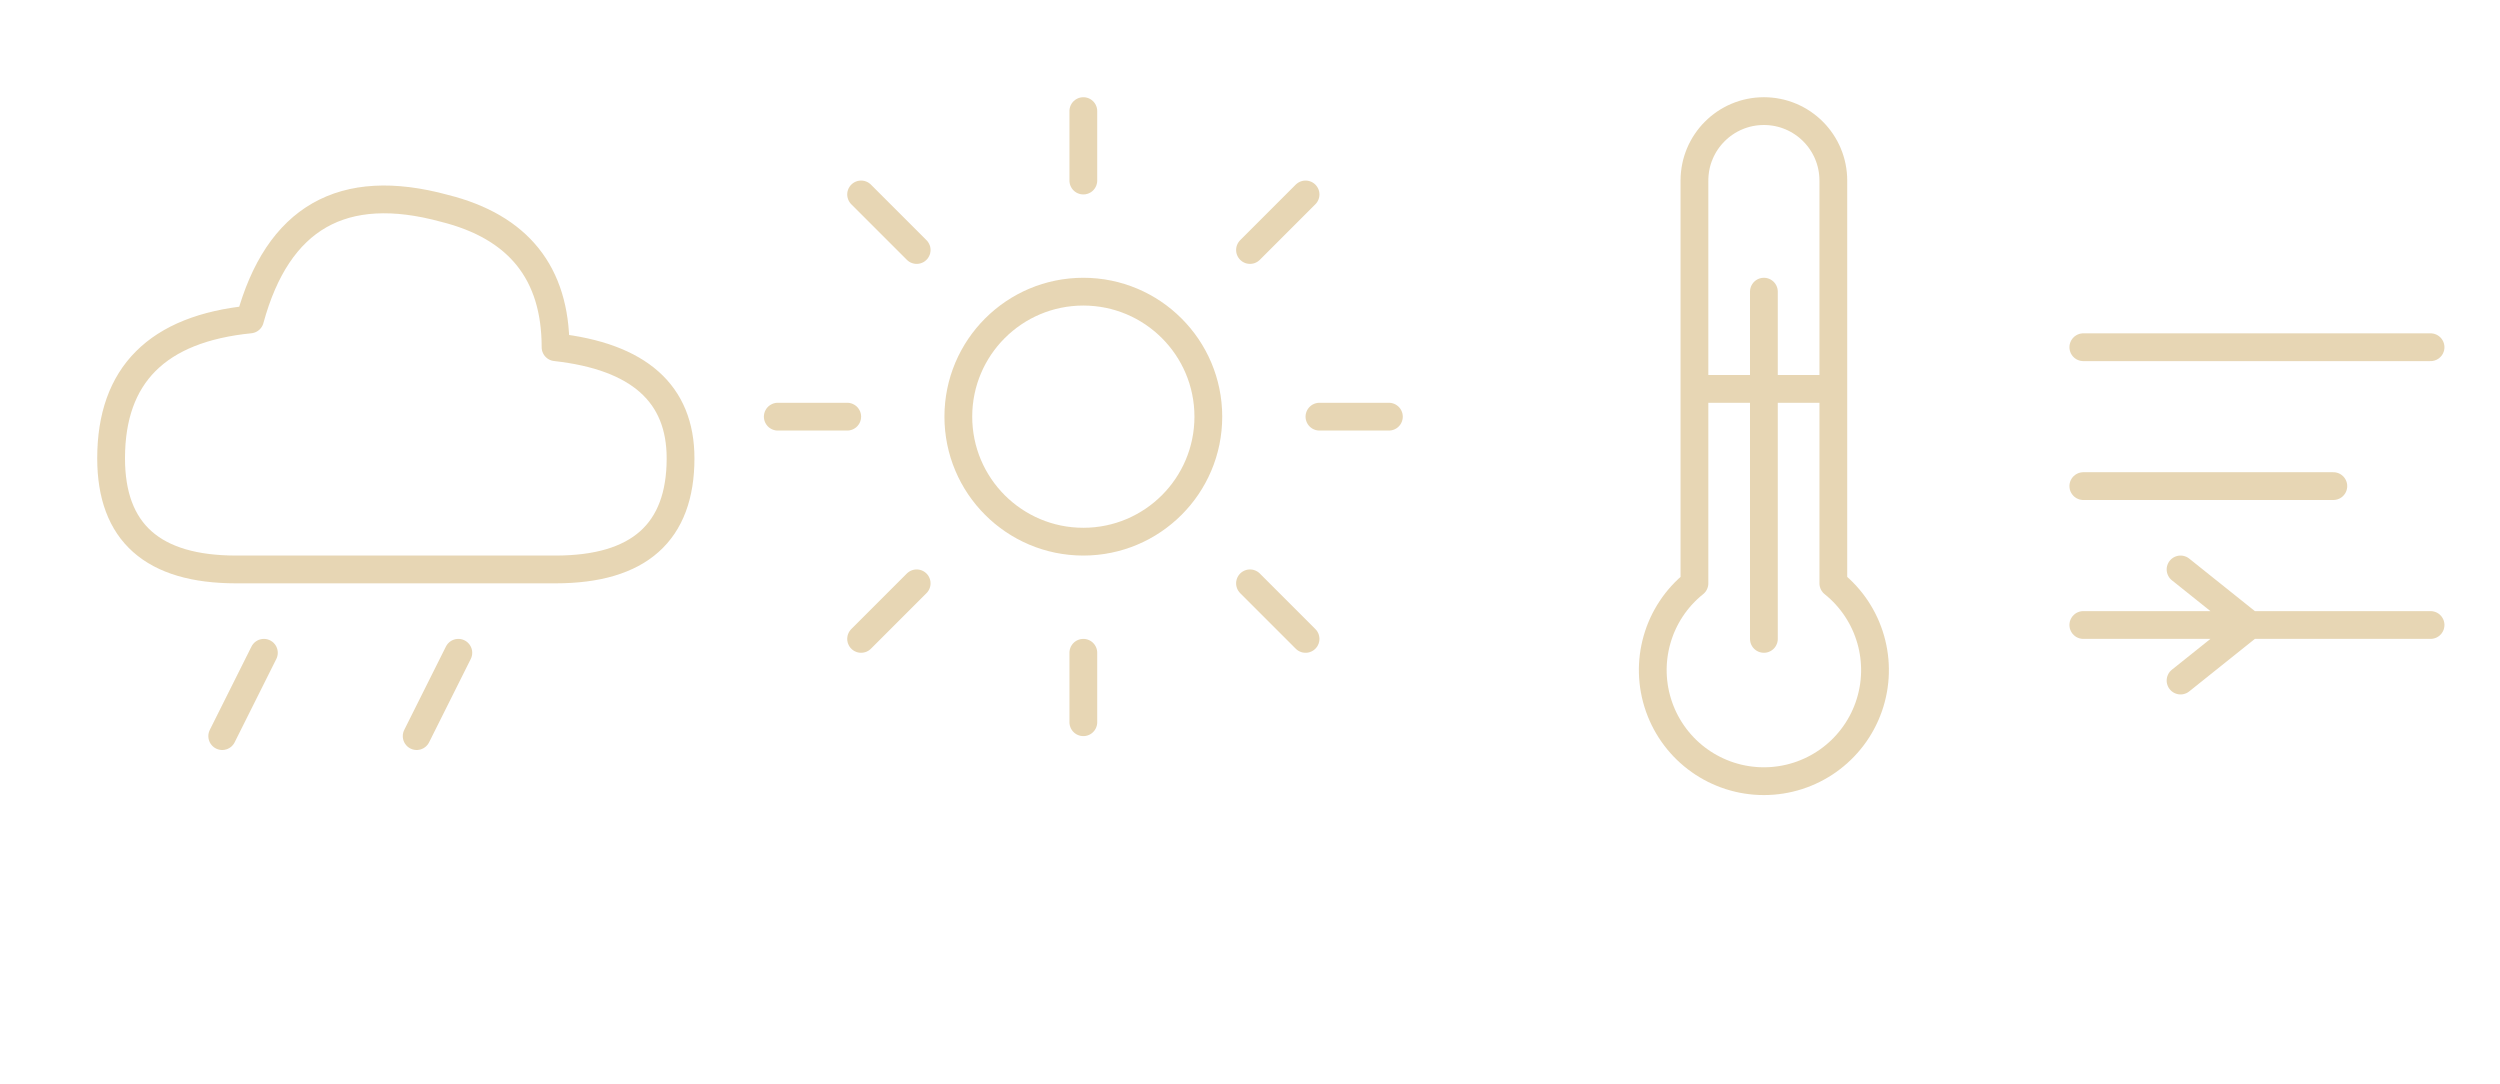
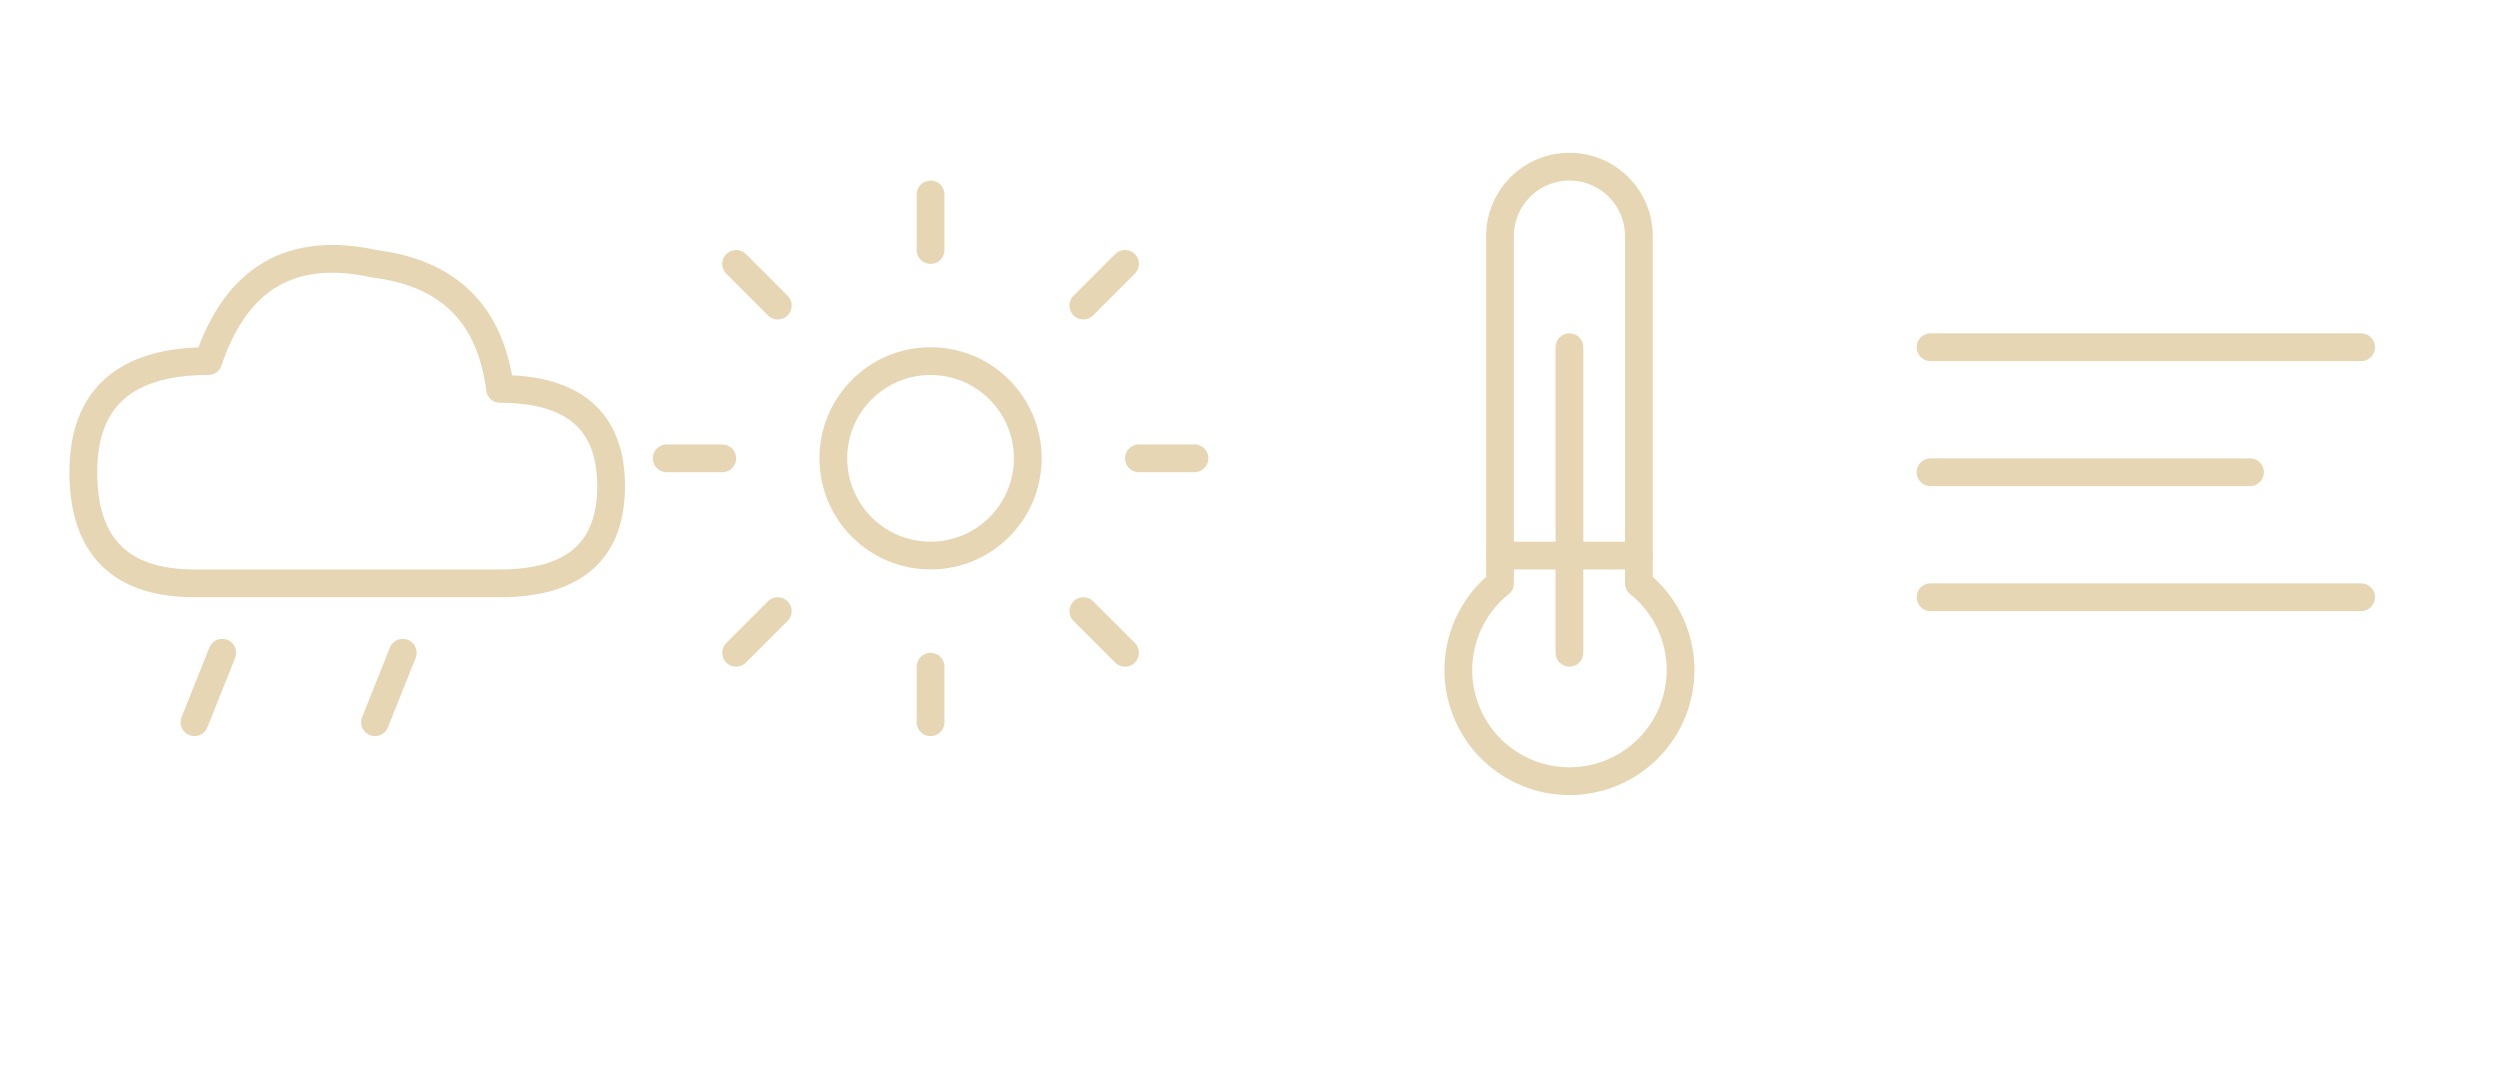
<svg xmlns="http://www.w3.org/2000/svg" viewBox="0 0 180 78" fill="none" stroke="#b88724" stroke-width="2" stroke-linecap="round" stroke-linejoin="round" opacity=".34">
-   <path d="M8 33q0-9 10-10 3-11 14-8 8 2 8 10 9 1 9 8 0 8-9 8H17q-9 0-9-8zM19 47l-3 6m17-6-3 6" />
-   <circle cx="78" cy="30" r="9" />
-   <path d="M78 13v-5m0 44v-5M61 30h-5m44 0h-5M66 18l-4-4m32 32-4-4m0-24 4-4M62 46l4-4" />
-   <path d="M122 13v29a8 8 0 1 0 10 0V13a5 5 0 0 0-10 0zm5 8v25m-5-18h10" />
-   <path d="M150 25h25m-25 10h18m-18 10h25m-18-4 5 4-5 4" />
+   <path d="M6 34q0-8 9-8 3-9 12-7 8 1 9 9 8 0 8 7 0 7-8 7H14q-8 0-8-8z" />
+   <path d="M16 47l-2 5m15-5-2 5" />
+   <circle cx="67" cy="33" r="7" />
+   <path d="M67 18v-4m0 38v-4M52 33h-4m38 0h-4M56 22l-3-3m28 28-3-3m0-22 3-3M53 47l3-3" />
+   <path d="M108 17v25a8 8 0 1 0 10 0V17a5 5 0 0 0-10 0z" />
+   <path d="M113 25v22m-5-7h10" />
+   <path d="M139 25h31m-31 9h23m-23 9h31" />
</svg>
